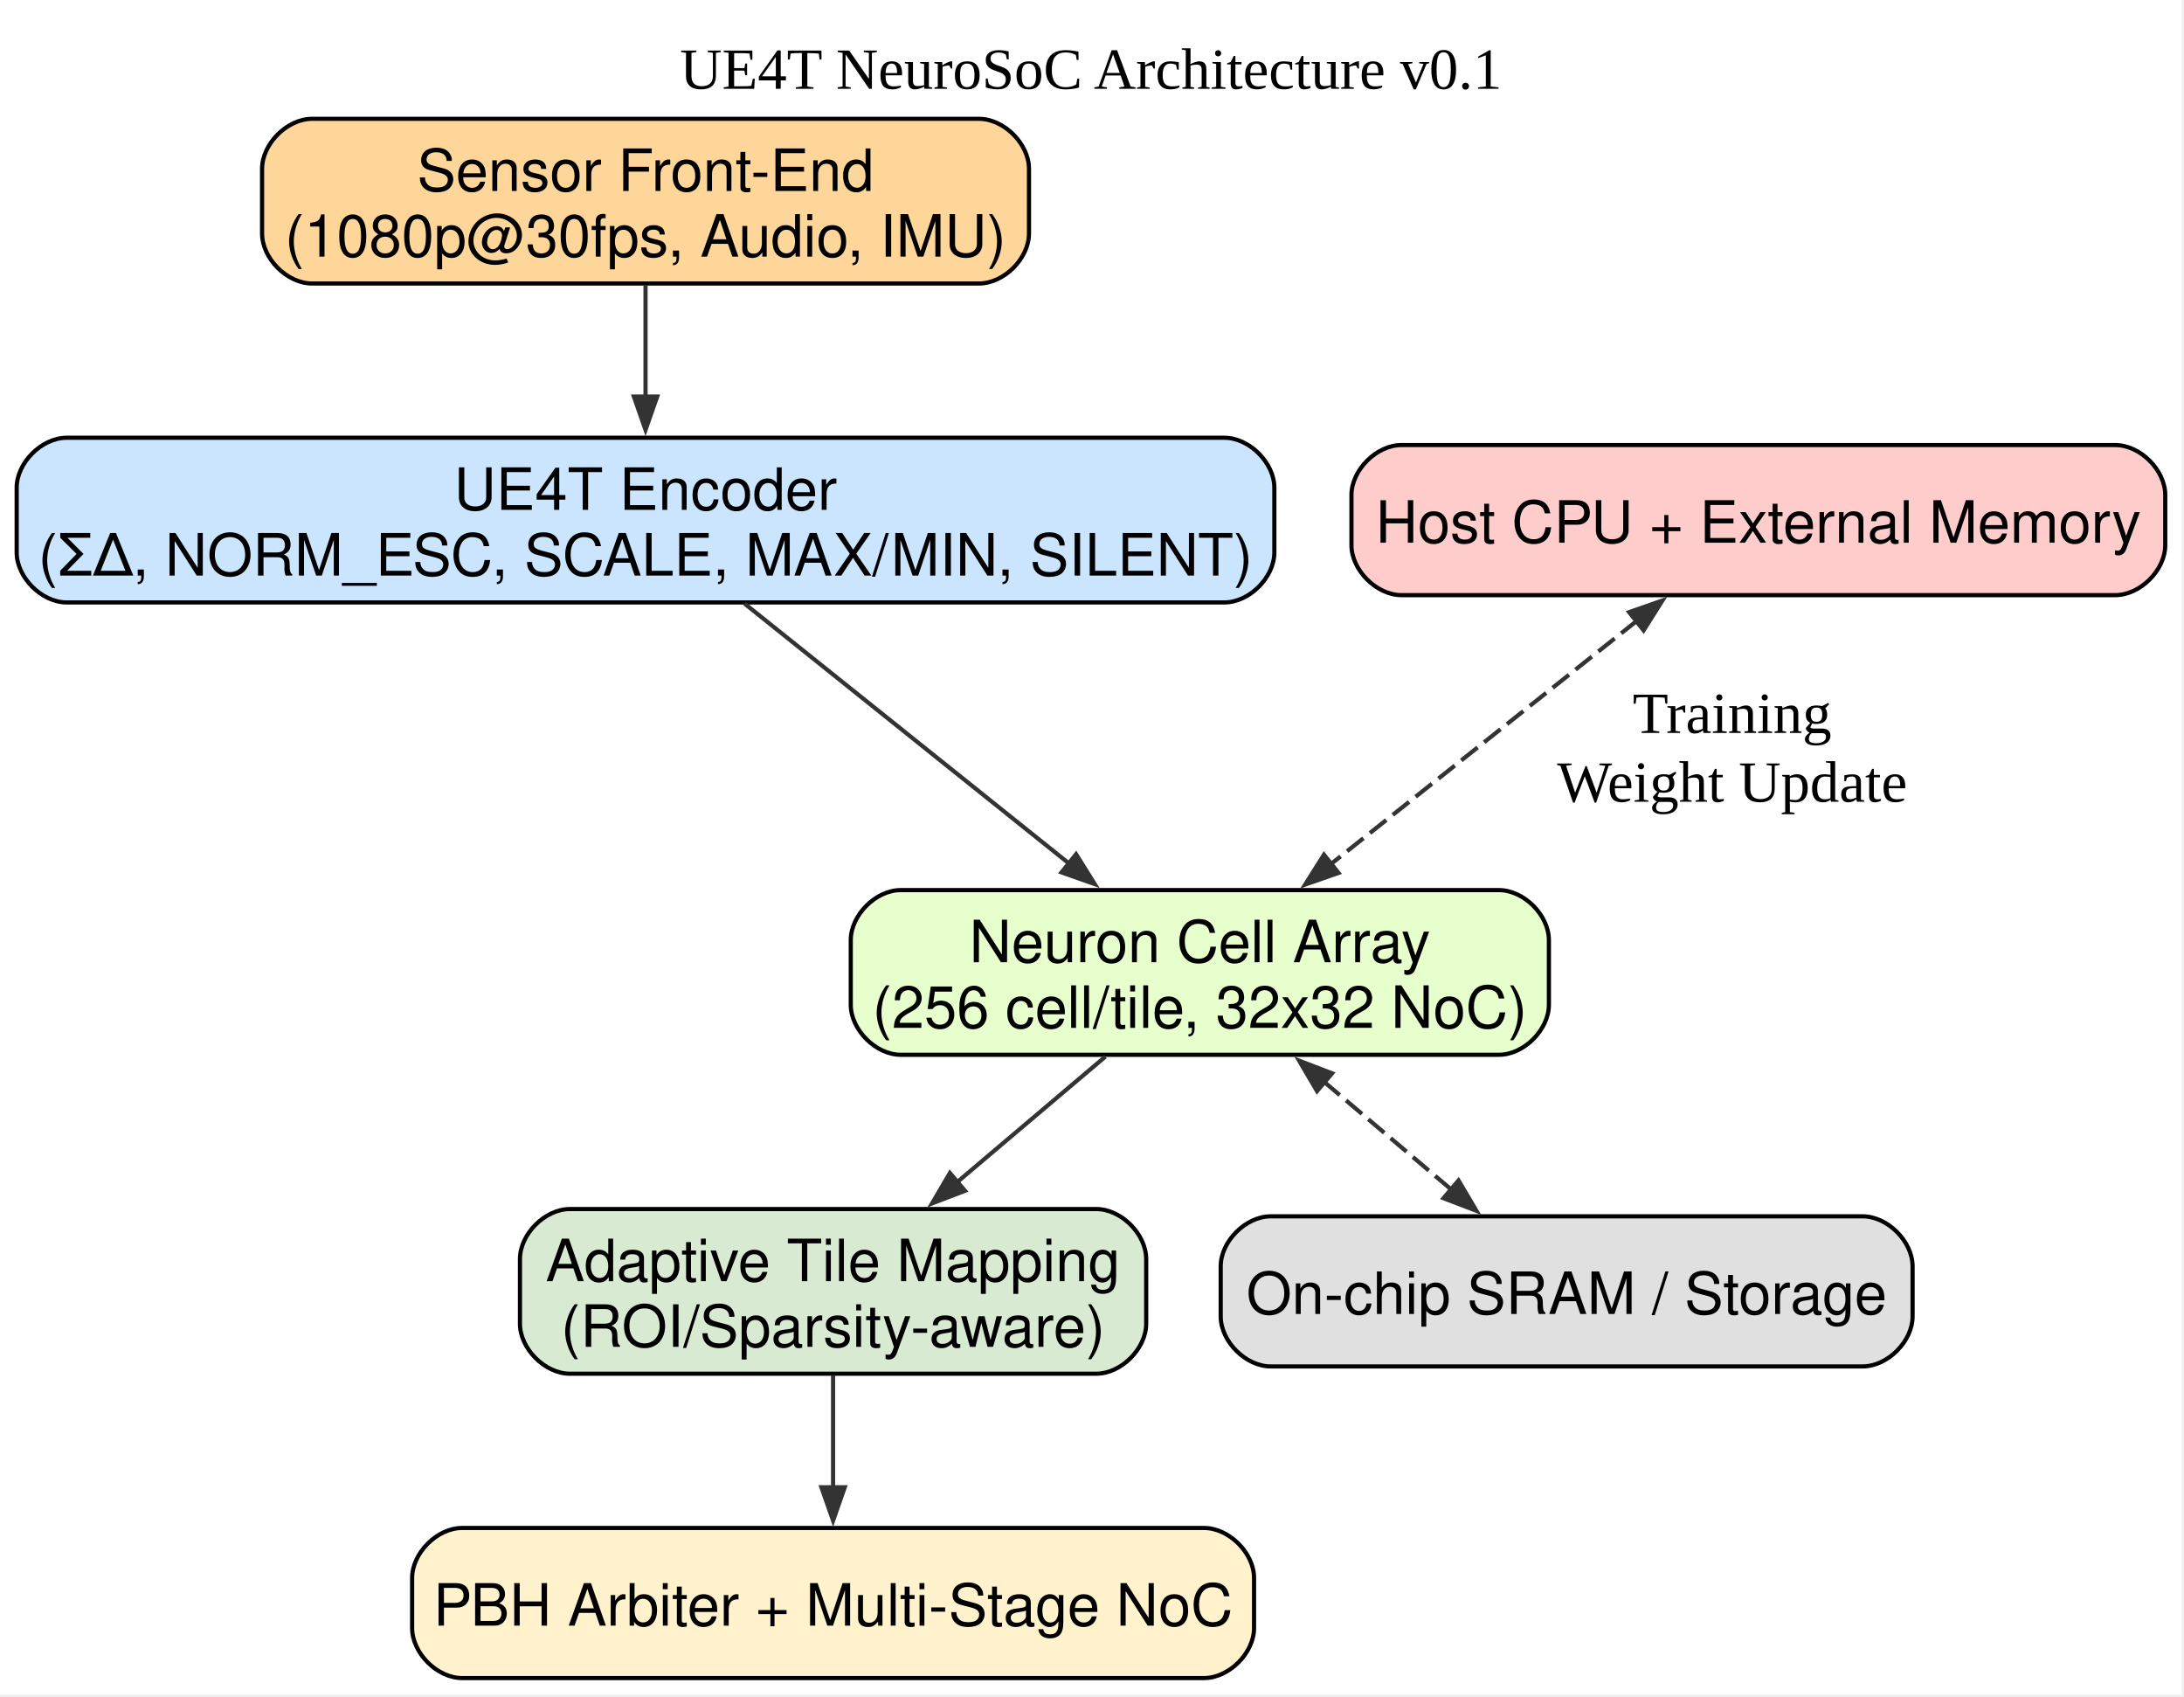
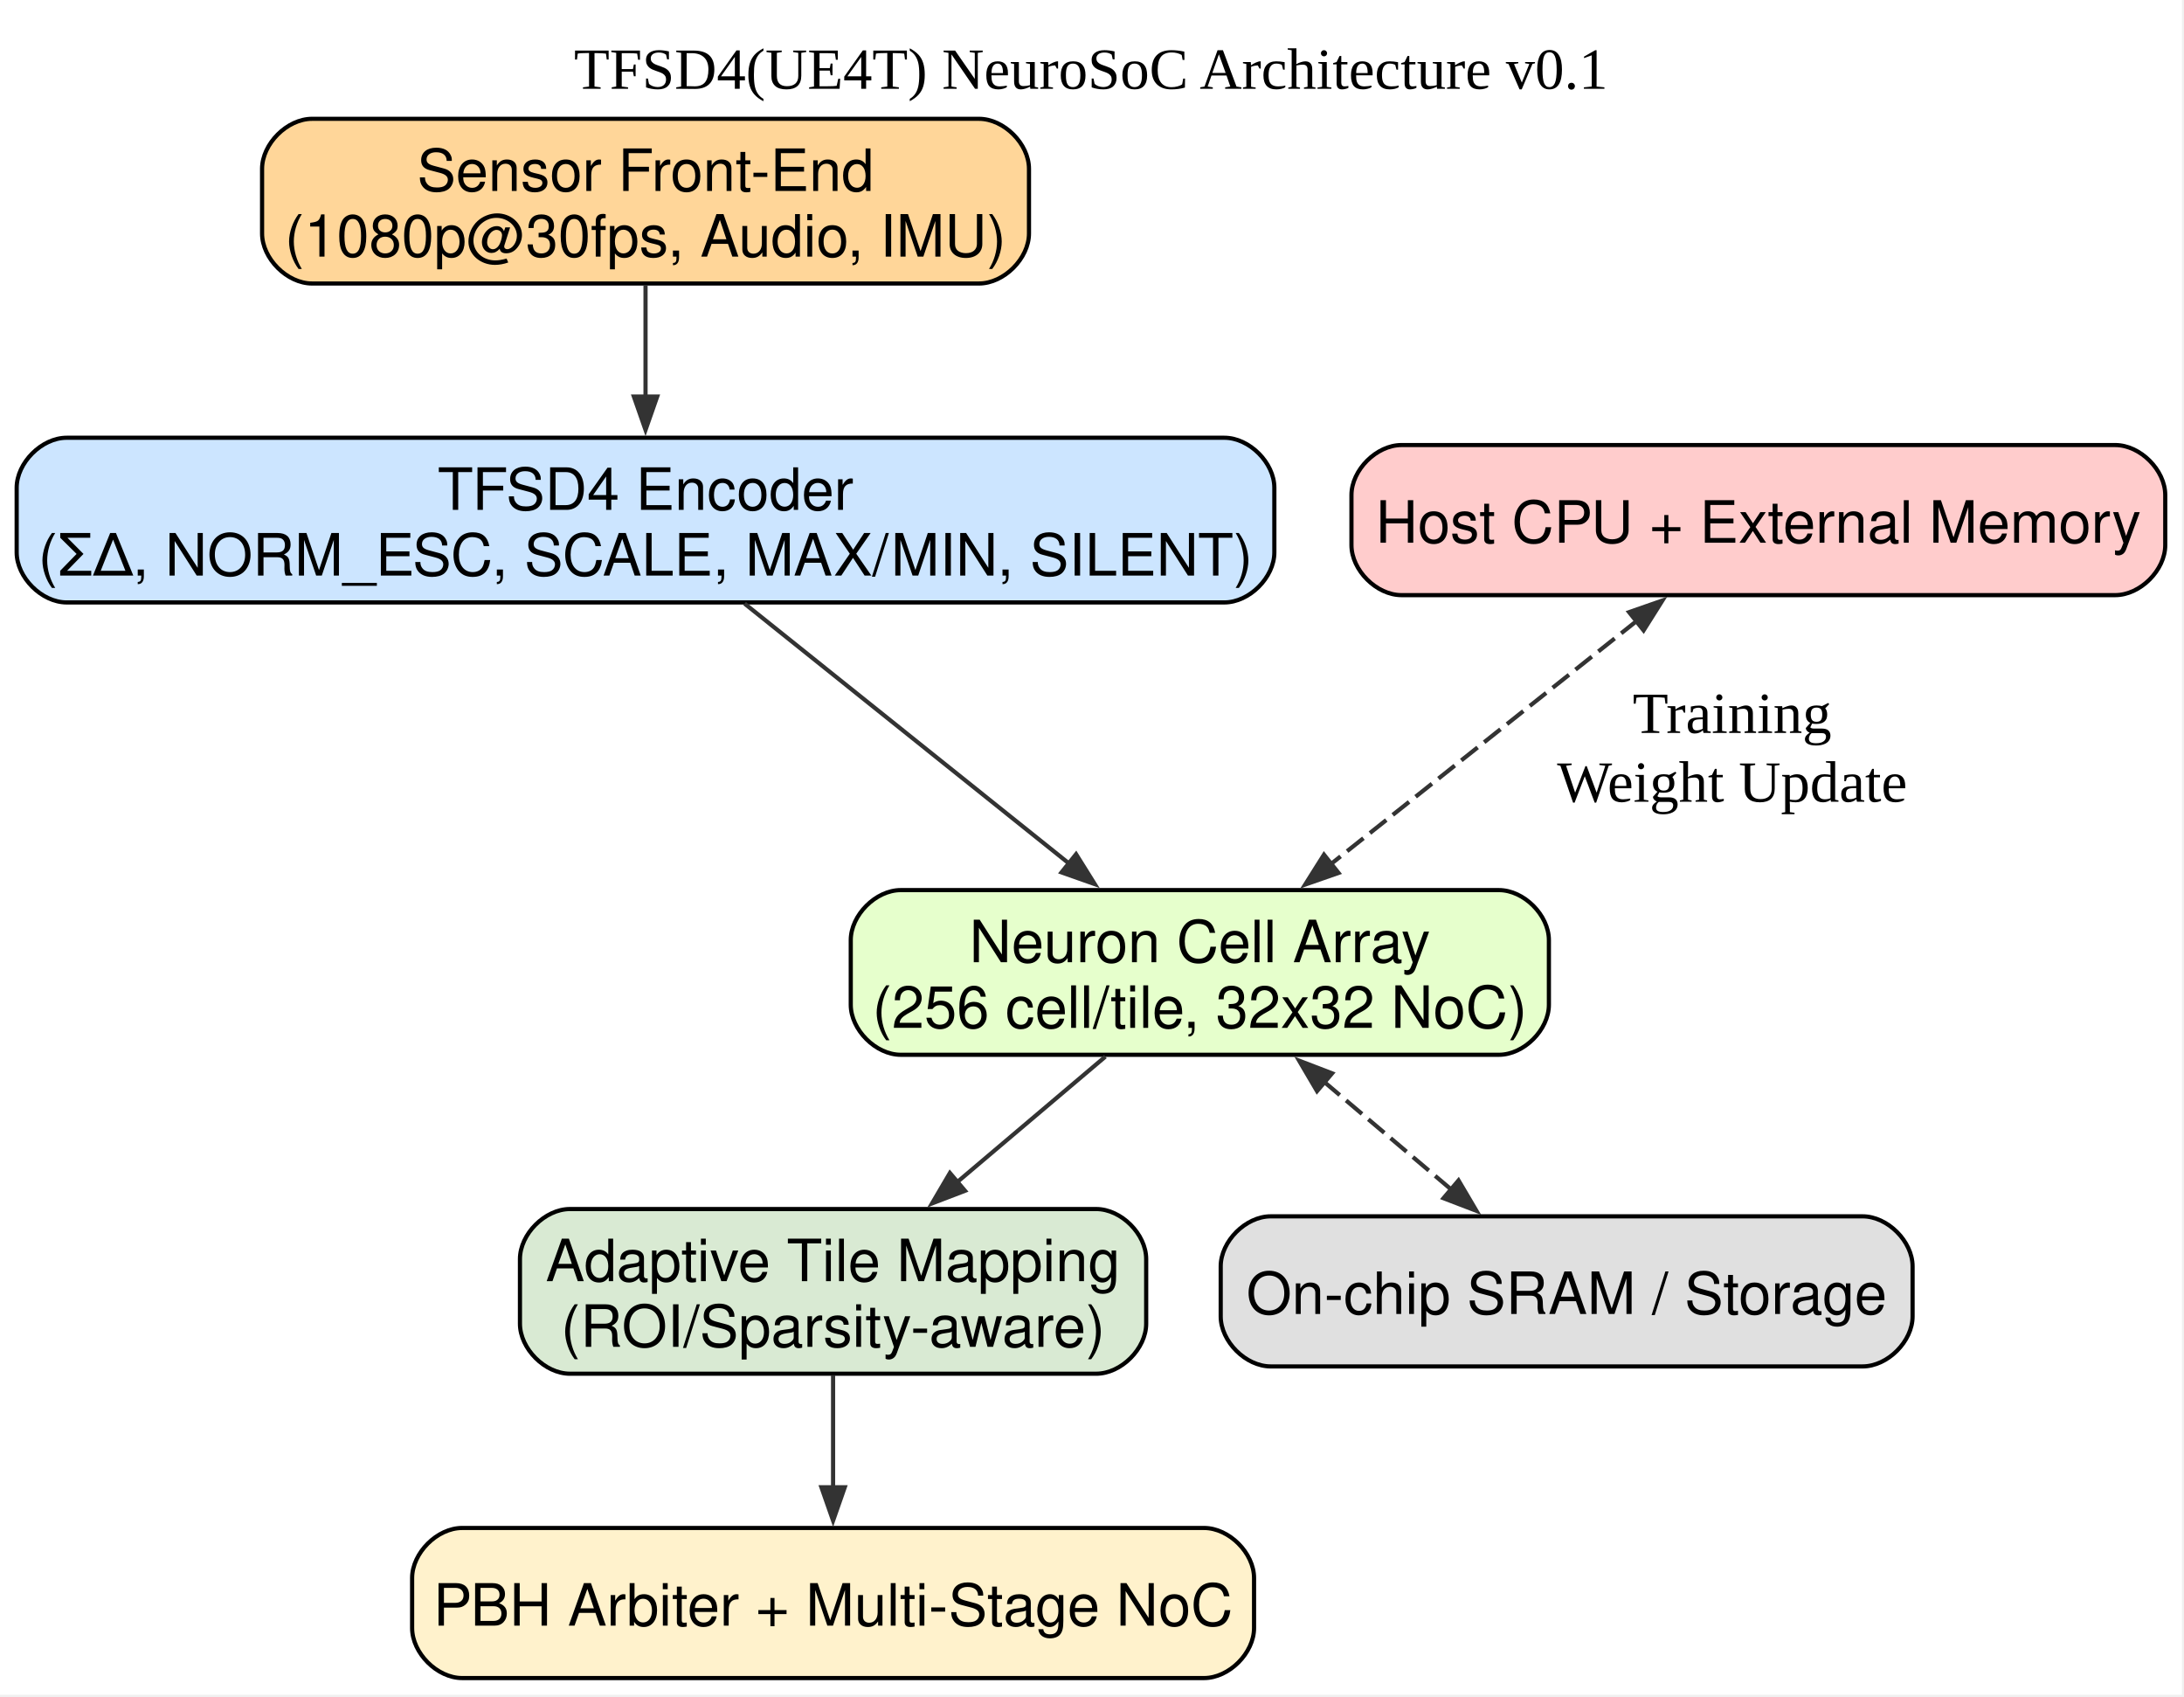
<svg xmlns="http://www.w3.org/2000/svg" width="524pt" height="407pt" viewBox="0.00 0.00 524.00 407.00">
  <g id="graph0" class="graph" transform="scale(1 1) rotate(0) translate(4 402.5)">
    <polygon fill="white" stroke="none" points="-4,4 -4,-402.5 519.5,-402.5 519.5,4 -4,4" />
-     <text xml:space="preserve" text-anchor="middle" x="257.75" y="-381.2" font-family="Times New Roman,serif" font-size="14.00">UE4T NeuroSoC Architecture v0.1</text>
+     <text xml:space="preserve" text-anchor="middle" x="257.75" y="-381.2" font-family="Times New Roman,serif" font-size="14.00">TFSD4(UE4T) NeuroSoC Architecture v0.1</text>
    <g id="node1" class="node">
      <path fill="#ffd699" stroke="black" d="M230.88,-374C230.88,-374 70.88,-374 70.88,-374 64.88,-374 58.88,-368 58.88,-362 58.88,-362 58.88,-346.5 58.88,-346.5 58.88,-340.5 64.88,-334.5 70.88,-334.5 70.88,-334.5 230.88,-334.5 230.88,-334.5 236.88,-334.5 242.88,-340.5 242.88,-346.5 242.88,-346.5 242.88,-362 242.88,-362 242.88,-368 236.88,-374 230.88,-374" />
      <text xml:space="preserve" text-anchor="middle" x="150.88" y="-356.7" font-family="Helvetica,sans-Serif" font-size="14.00">Sensor Front-End</text>
      <text xml:space="preserve" text-anchor="middle" x="150.88" y="-340.95" font-family="Helvetica,sans-Serif" font-size="14.00">(1080p@30fps, Audio, IMU)</text>
    </g>
    <g id="node2" class="node">
      <path fill="#cce5ff" stroke="black" d="M289.75,-297.5C289.75,-297.5 12,-297.5 12,-297.5 6,-297.5 0,-291.5 0,-285.5 0,-285.5 0,-270 0,-270 0,-264 6,-258 12,-258 12,-258 289.75,-258 289.75,-258 295.75,-258 301.75,-264 301.75,-270 301.75,-270 301.75,-285.5 301.75,-285.5 301.75,-291.5 295.75,-297.5 289.75,-297.5" />
-       <text xml:space="preserve" text-anchor="middle" x="150.88" y="-280.2" font-family="Helvetica,sans-Serif" font-size="14.00">UE4T Encoder</text>
+       <text xml:space="preserve" text-anchor="middle" x="150.88" y="-280.2" font-family="Helvetica,sans-Serif" font-size="14.00">TFSD4 Encoder</text>
      <text xml:space="preserve" text-anchor="middle" x="150.88" y="-264.45" font-family="Helvetica,sans-Serif" font-size="14.00">(ΣΔ, NORM_ESC, SCALE, MAX/MIN, SILENT)</text>
    </g>
    <g id="edge1" class="edge">
      <path fill="none" stroke="#333333" d="M150.88,-334.06C150.88,-325.9 150.88,-316.2 150.88,-307.22" />
      <polygon fill="#333333" stroke="#333333" points="153.68,-307.38 150.88,-299.38 148.08,-307.38 153.68,-307.38" />
    </g>
    <g id="node3" class="node">
      <path fill="#e6ffcc" stroke="black" d="M355.62,-189C355.62,-189 212.12,-189 212.12,-189 206.12,-189 200.12,-183 200.12,-177 200.12,-177 200.12,-161.5 200.12,-161.5 200.12,-155.5 206.12,-149.5 212.12,-149.5 212.12,-149.5 355.62,-149.5 355.62,-149.5 361.62,-149.5 367.62,-155.5 367.62,-161.5 367.62,-161.5 367.62,-177 367.62,-177 367.62,-183 361.62,-189 355.62,-189" />
      <text xml:space="preserve" text-anchor="middle" x="283.88" y="-171.7" font-family="Helvetica,sans-Serif" font-size="14.00">Neuron Cell Array</text>
      <text xml:space="preserve" text-anchor="middle" x="283.88" y="-155.95" font-family="Helvetica,sans-Serif" font-size="14.00">(256 cell/tile, 32x32 NoC)</text>
    </g>
    <g id="edge2" class="edge">
      <path fill="none" stroke="#333333" d="M174.65,-257.71C196.36,-240.33 228.61,-214.51 252.44,-195.42" />
      <polygon fill="#333333" stroke="#333333" points="254.18,-197.62 258.67,-190.43 250.68,-193.25 254.18,-197.62" />
    </g>
    <g id="node4" class="node">
      <path fill="#d9ead3" stroke="black" d="M259,-112.5C259,-112.5 132.75,-112.5 132.75,-112.5 126.75,-112.5 120.75,-106.5 120.75,-100.5 120.75,-100.5 120.75,-85 120.75,-85 120.75,-79 126.75,-73 132.75,-73 132.75,-73 259,-73 259,-73 265,-73 271,-79 271,-85 271,-85 271,-100.5 271,-100.5 271,-106.5 265,-112.5 259,-112.5" />
      <text xml:space="preserve" text-anchor="middle" x="195.88" y="-95.2" font-family="Helvetica,sans-Serif" font-size="14.00">Adaptive Tile Mapping</text>
      <text xml:space="preserve" text-anchor="middle" x="195.88" y="-79.45" font-family="Helvetica,sans-Serif" font-size="14.00">(ROI/Sparsity-aware)</text>
    </g>
    <g id="edge3" class="edge">
      <path fill="none" stroke="#333333" d="M261.21,-149.06C250.33,-139.85 237.15,-128.7 225.49,-118.82" />
      <polygon fill="#333333" stroke="#333333" points="227.53,-116.88 219.62,-113.85 223.91,-121.15 227.53,-116.88" />
    </g>
    <g id="node7" class="node">
      <path fill="#e0e0e0" stroke="black" d="M442.88,-110.75C442.88,-110.75 300.88,-110.75 300.88,-110.75 294.88,-110.75 288.88,-104.75 288.88,-98.75 288.88,-98.75 288.88,-86.75 288.88,-86.75 288.88,-80.75 294.88,-74.75 300.88,-74.75 300.88,-74.75 442.88,-74.75 442.88,-74.75 448.88,-74.75 454.88,-80.75 454.88,-86.75 454.88,-86.75 454.88,-98.75 454.88,-98.75 454.88,-104.75 448.88,-110.75 442.88,-110.75" />
      <text xml:space="preserve" text-anchor="middle" x="371.88" y="-87.33" font-family="Helvetica,sans-Serif" font-size="14.00">On-chip SRAM / Storage</text>
    </g>
    <g id="edge6" class="edge">
      <path fill="none" stroke="#333333" stroke-dasharray="5,2" d="M313.62,-143.07C323.52,-134.69 334.5,-125.39 344.23,-117.15" />
      <polygon fill="#333333" stroke="#333333" points="311.99,-140.78 307.69,-148.09 315.61,-145.05 311.99,-140.78" />
      <polygon fill="#333333" stroke="#333333" points="345.94,-119.37 350.24,-112.07 342.33,-115.1 345.94,-119.37" />
    </g>
    <g id="node5" class="node">
      <path fill="#fff2cc" stroke="black" d="M284.88,-36C284.88,-36 106.88,-36 106.88,-36 100.88,-36 94.88,-30 94.88,-24 94.88,-24 94.88,-12 94.88,-12 94.88,-6 100.88,0 106.88,0 106.88,0 284.88,0 284.88,0 290.88,0 296.88,-6 296.88,-12 296.88,-12 296.88,-24 296.88,-24 296.88,-30 290.88,-36 284.88,-36" />
      <text xml:space="preserve" text-anchor="middle" x="195.88" y="-12.57" font-family="Helvetica,sans-Serif" font-size="14.00">PBH Arbiter + Multi-Stage NoC</text>
    </g>
    <g id="edge4" class="edge">
      <path fill="none" stroke="#333333" d="M195.88,-72.64C195.88,-64.35 195.88,-54.51 195.88,-45.53" />
      <polygon fill="#333333" stroke="#333333" points="198.68,-45.76 195.88,-37.76 193.08,-45.76 198.68,-45.76" />
    </g>
    <g id="node6" class="node">
      <path fill="#ffcccc" stroke="black" d="M503.5,-295.75C503.5,-295.75 332.25,-295.75 332.25,-295.75 326.25,-295.75 320.25,-289.75 320.25,-283.75 320.25,-283.75 320.25,-271.75 320.25,-271.75 320.25,-265.75 326.25,-259.75 332.25,-259.75 332.25,-259.75 503.5,-259.75 503.5,-259.75 509.5,-259.75 515.5,-265.75 515.5,-271.75 515.5,-271.75 515.5,-283.75 515.5,-283.75 515.5,-289.75 509.5,-295.75 503.5,-295.75" />
      <text xml:space="preserve" text-anchor="middle" x="417.88" y="-272.32" font-family="Helvetica,sans-Serif" font-size="14.00">Host CPU + External Memory</text>
    </g>
    <g id="edge5" class="edge">
      <path fill="none" stroke="#333333" stroke-dasharray="5,2" d="M388.88,-253.71C367.16,-236.44 337.47,-212.85 315.2,-195.15" />
      <polygon fill="#333333" stroke="#333333" points="386.86,-255.67 394.86,-258.46 390.34,-251.29 386.86,-255.67" />
      <polygon fill="#333333" stroke="#333333" points="317.15,-193.12 309.14,-190.33 313.66,-197.5 317.15,-193.12" />
      <text xml:space="preserve" text-anchor="middle" x="411.58" y="-226.7" font-family="Times New Roman,serif" font-size="14.00">Training</text>
      <text xml:space="preserve" text-anchor="middle" x="411.58" y="-210.2" font-family="Times New Roman,serif" font-size="14.00">Weight Update</text>
    </g>
  </g>
</svg>
